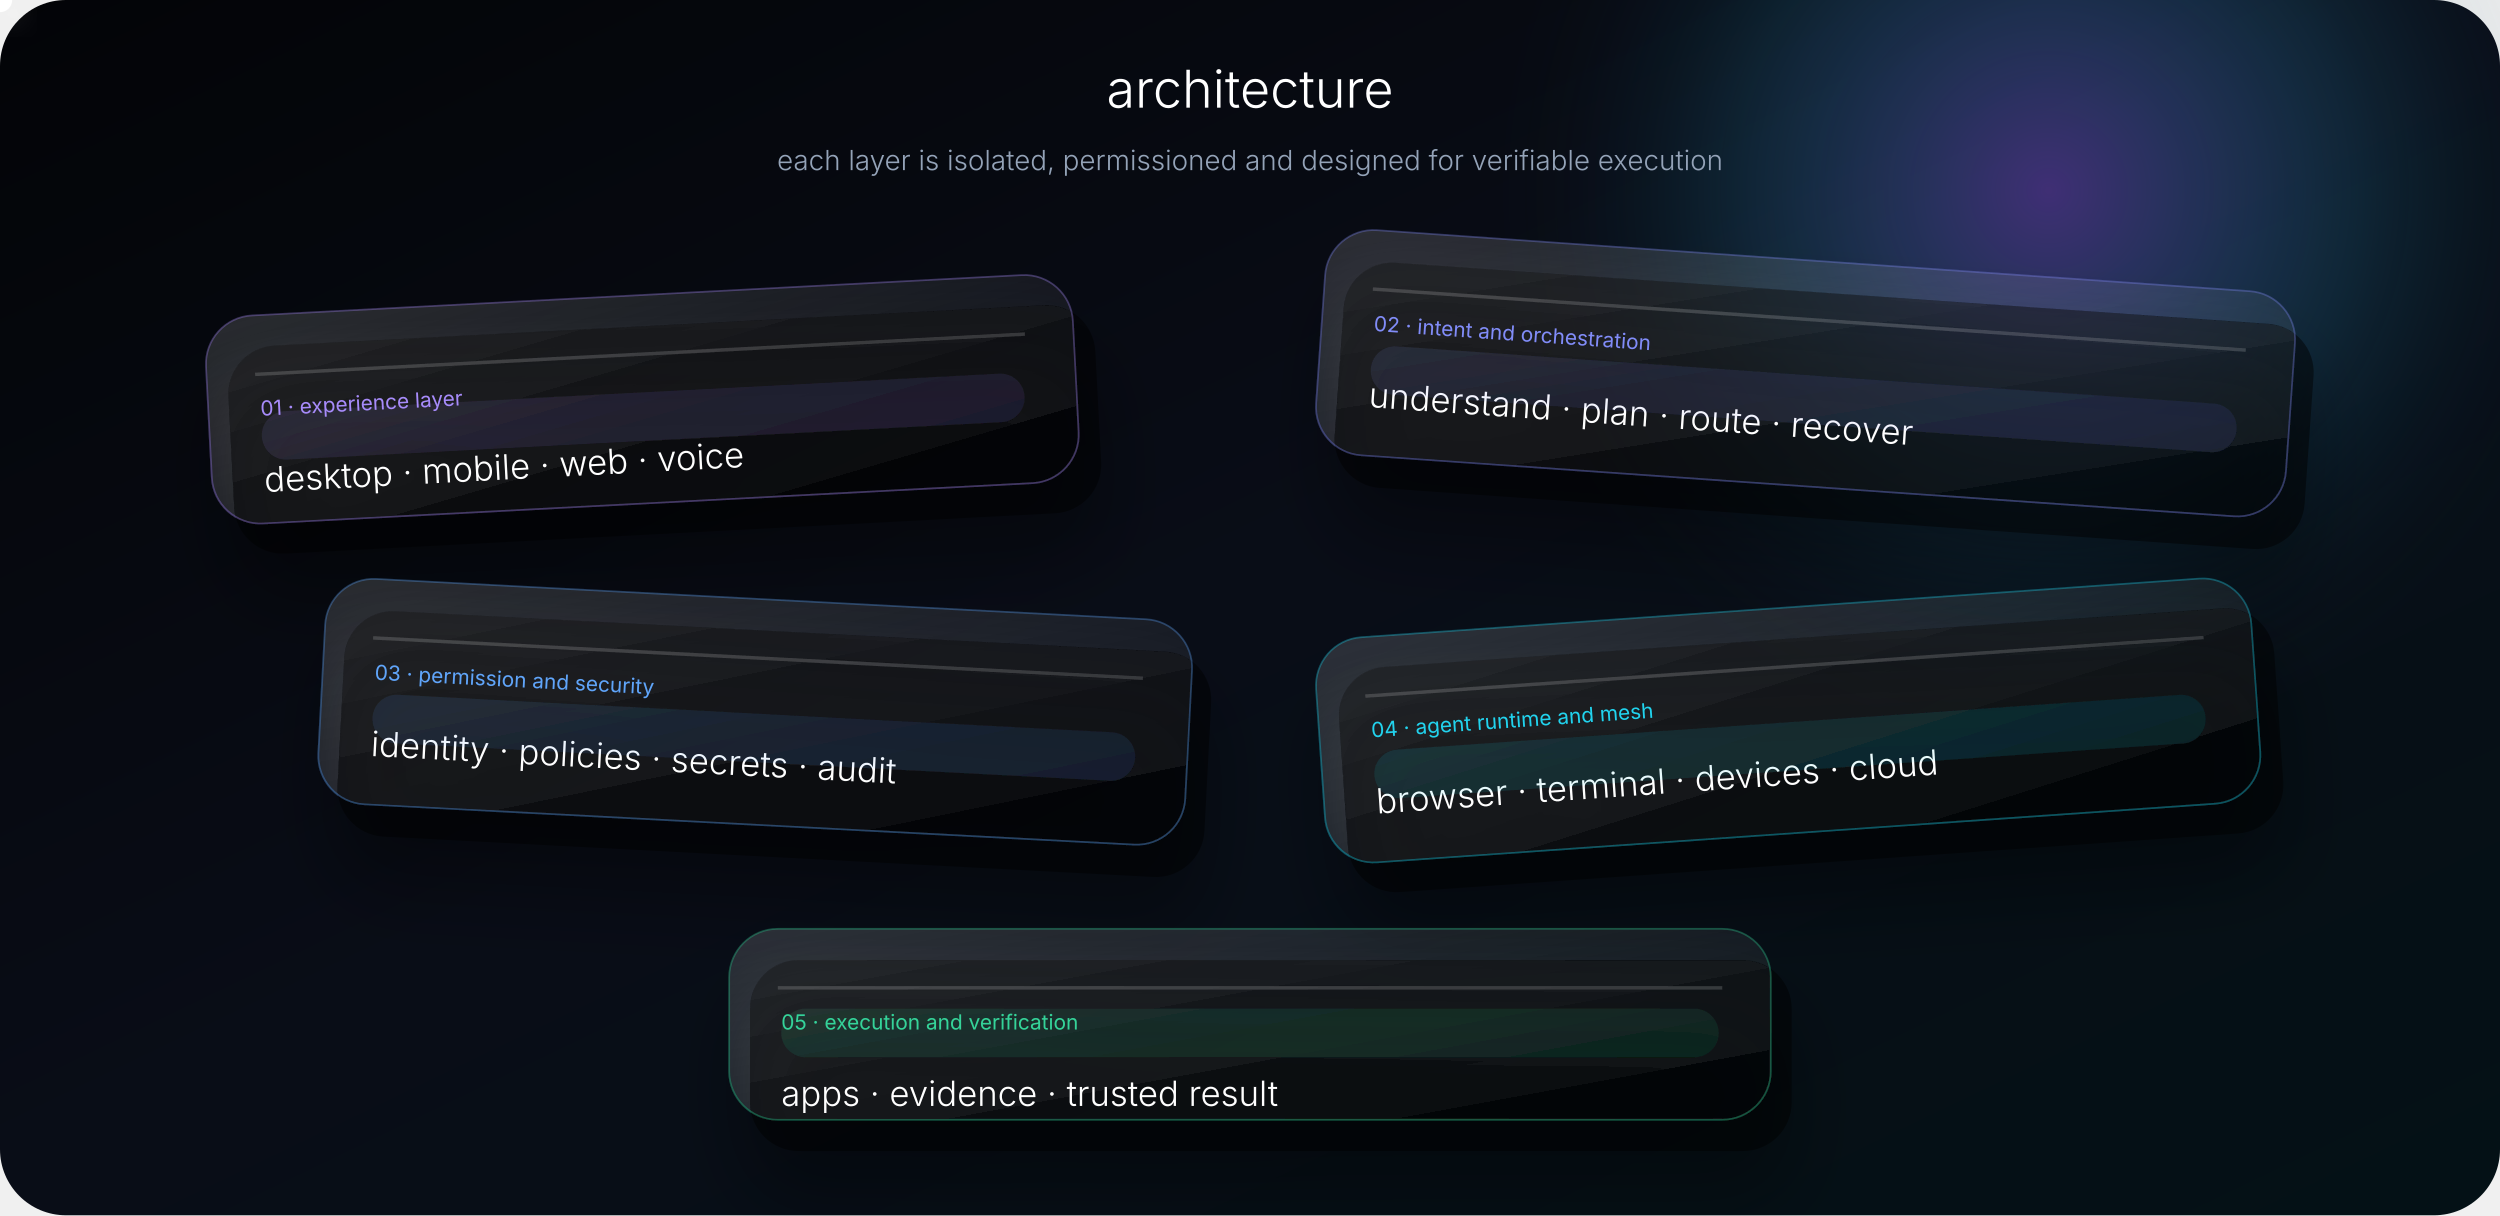
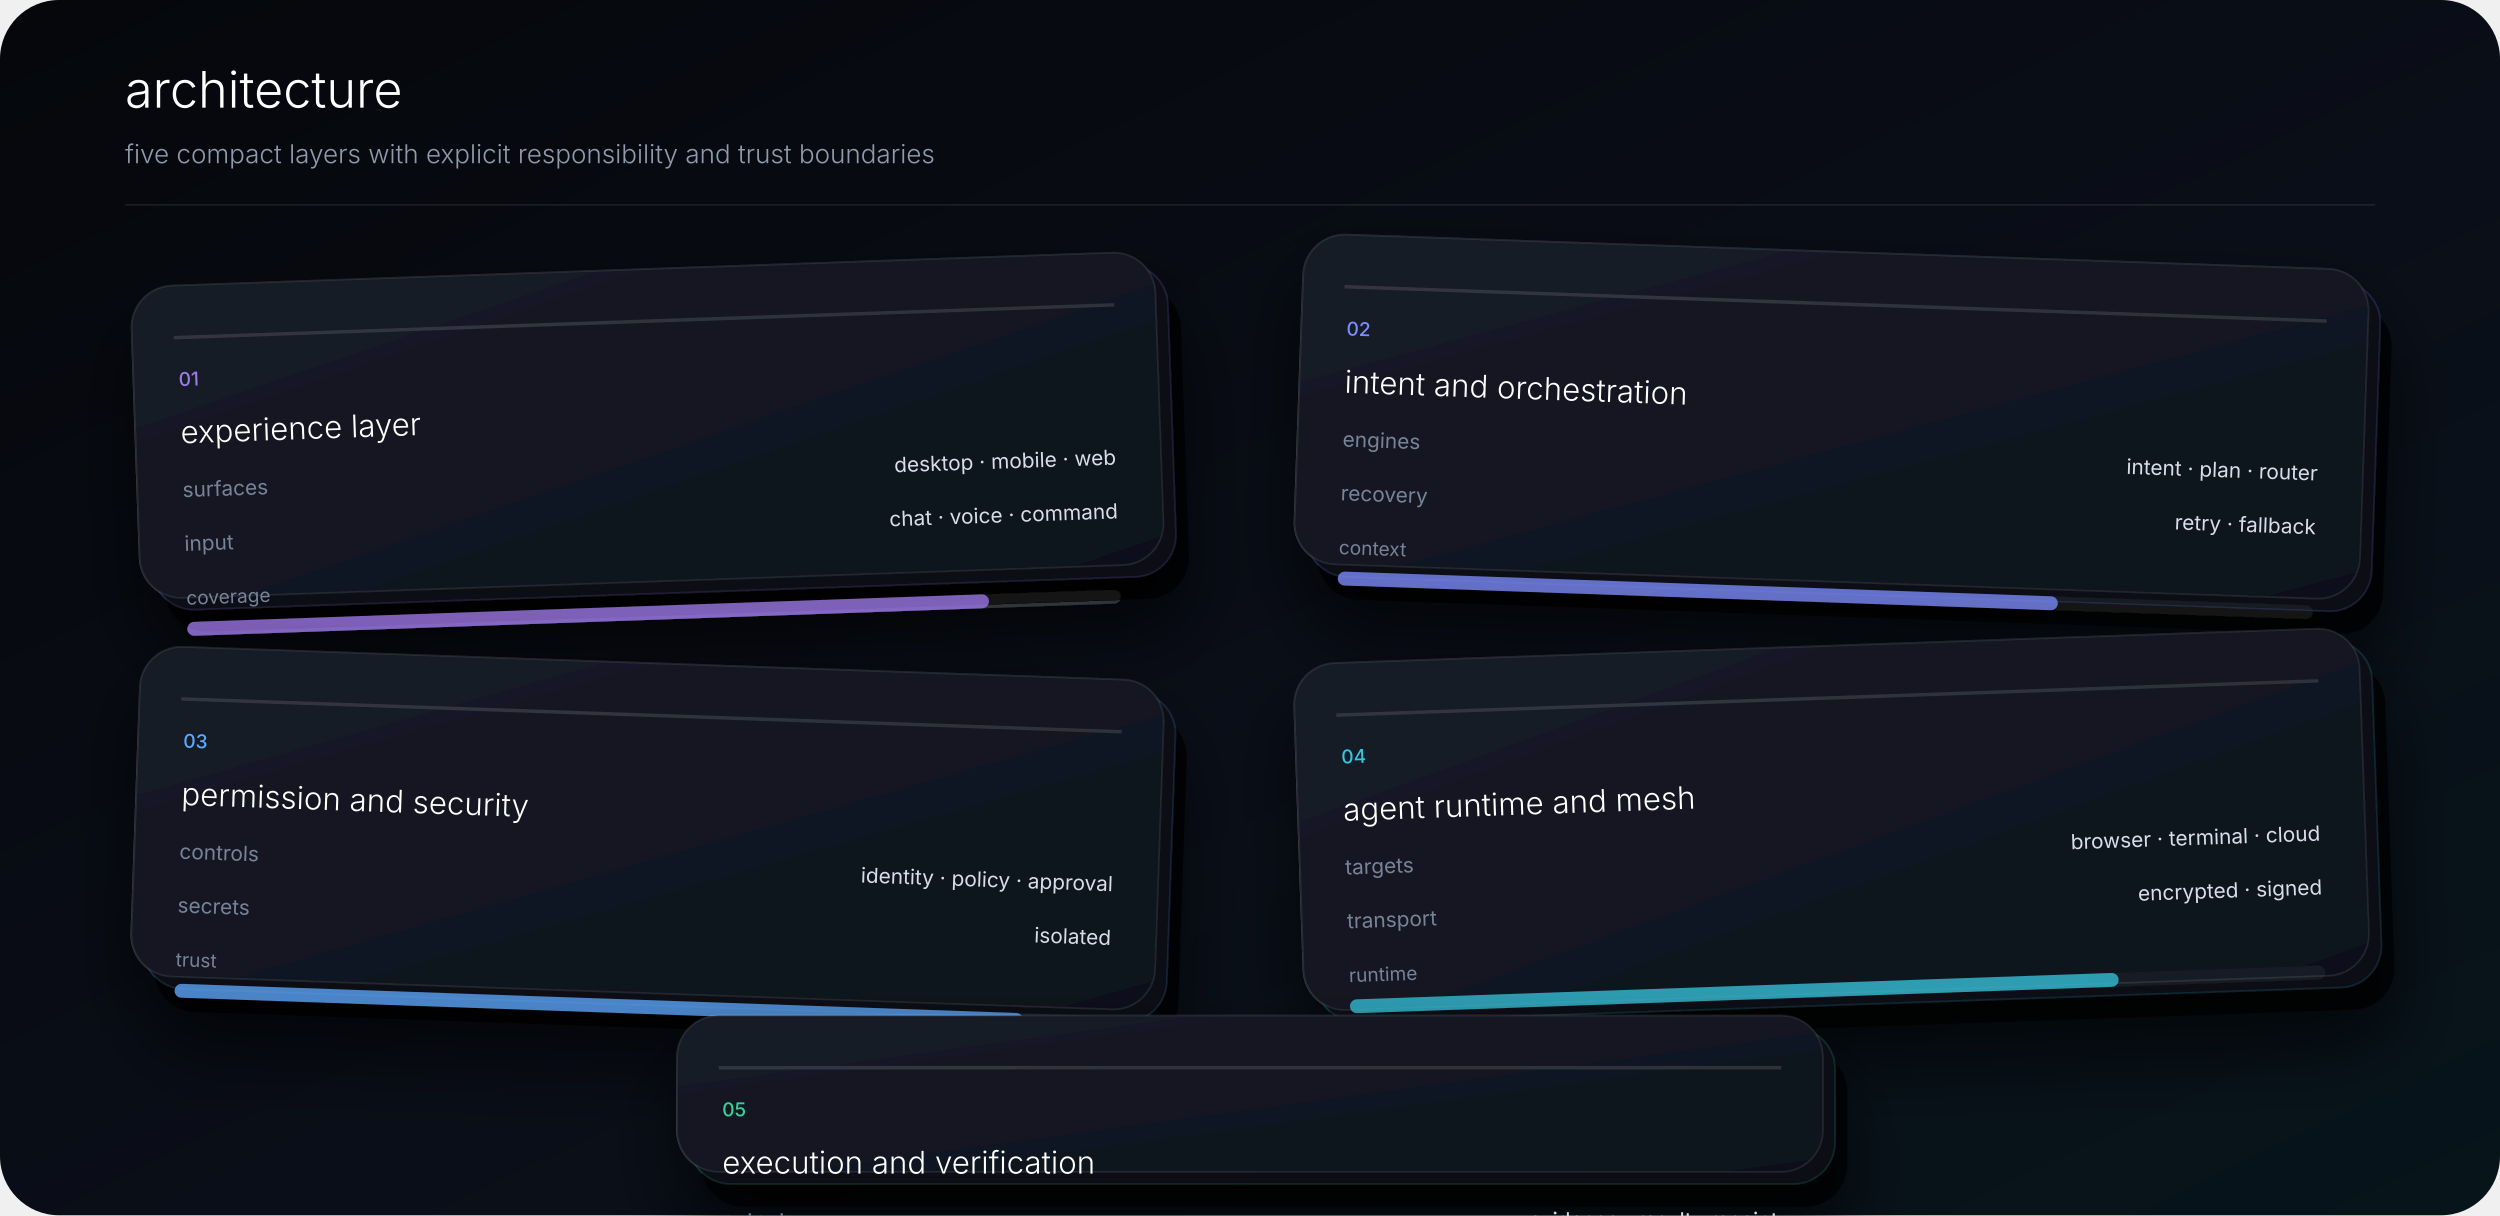
<svg xmlns="http://www.w3.org/2000/svg" width="1440" height="700" viewBox="0 0 1440 700">
  <defs>
    <linearGradient id="bg" x1="0" y1="0" x2="1" y2="1">
-       <stop offset="0" stop-color="#030407" />
-       <stop offset=".48" stop-color="#090d17" />
-       <stop offset="1" stop-color="#041116" />
+       <stop offset="0" stop-color="#05070b" />
+       <stop offset=".55" stop-color="#0a0e18" />
+       <stop offset="1" stop-color="#07141a" />
+     </linearGradient>
+     <linearGradient id="surface" x1="0" y1="0" x2="1" y2="1">
+       <stop offset="0" stop-color="#171c28" />
+       <stop offset="1" stop-color="#0d111a" />
+     </linearGradient>
+     <linearGradient id="surface2" x1="0" y1="0" x2="1" y2="1">
+       <stop offset="0" stop-color="#202736" />
+       <stop offset="1" stop-color="#111722" />
    </linearGradient>
    <linearGradient id="brand" x1="0" y1="0" x2="1" y2="1">
-       <stop offset="0" stop-color="#a78bfa" />
-       <stop offset=".48" stop-color="#60a5fa" />
-       <stop offset="1" stop-color="#22d3ee" />
-     </linearGradient>
-     <linearGradient id="glass" x1="0" y1="0" x2="1" y2="1">
-       <stop offset="0" stop-color="#ffffff" stop-opacity=".14" />
-       <stop offset=".52" stop-color="#ffffff" stop-opacity=".055" />
-       <stop offset="1" stop-color="#ffffff" stop-opacity=".02" />
+       <stop offset="0" stop-color="#9f7aea" />
+       <stop offset=".5" stop-color="#5da8ff" />
+       <stop offset="1" stop-color="#2dd4bf" />
    </linearGradient>
    <linearGradient id="metal" x1="0" y1="0" x2="1" y2="1">
      <stop offset="0" stop-color="#f8fafc" />
      <stop offset=".25" stop-color="#64748b" />
-       <stop offset=".48" stop-color="#ffffff" />
-       <stop offset=".72" stop-color="#334155" />
+       <stop offset=".52" stop-color="#ffffff" />
+       <stop offset=".78" stop-color="#334155" />
      <stop offset="1" stop-color="#cbd5e1" />
    </linearGradient>
    <radialGradient id="orb">
-       <stop offset="0" stop-color="#8b5cf6" stop-opacity=".42" />
-       <stop offset=".55" stop-color="#38bdf8" stop-opacity=".13" />
-       <stop offset="1" stop-color="#030407" stop-opacity="0" />
+       <stop offset="0" stop-color="#7c3aed" stop-opacity=".28" />
+       <stop offset=".55" stop-color="#38bdf8" stop-opacity=".10" />
+       <stop offset="1" stop-color="#05070b" stop-opacity="0" />
    </radialGradient>
-     <filter id="deepShadow" x="-80%" y="-80%" width="260%" height="260%">
-       <feGaussianBlur in="SourceAlpha" stdDeviation="22" result="blur" />
-       <feOffset dx="0" dy="28" result="offset" />
-       <feColorMatrix in="offset" type="matrix" values="0 0 0 0 0               0 0 0 0 0               0 0 0 0 0               0 0 0 .68 0" result="shadow" />
-       <feMerge>
-         <feMergeNode in="shadow" />
-         <feMergeNode in="SourceGraphic" />
-       </feMerge>
+     <filter id="shadow" x="-80%" y="-80%" width="260%" height="260%">
+       <feDropShadow dx="0" dy="24" stdDeviation="20" flood-color="#000000" flood-opacity=".62" />
+     </filter>
+     <filter id="smallShadow" x="-50%" y="-50%" width="200%" height="200%">
+       <feDropShadow dx="0" dy="12" stdDeviation="10" flood-color="#000000" flood-opacity=".48" />
    </filter>
    <filter id="glow" x="-100%" y="-100%" width="300%" height="300%">
-       <feGaussianBlur stdDeviation="9" result="b" />
+       <feGaussianBlur stdDeviation="7" result="blur" />
      <feMerge>
-         <feMergeNode in="b" />
+         <feMergeNode in="blur" />
        <feMergeNode in="SourceGraphic" />
      </feMerge>
    </filter>
  </defs>
-   <rect width="1440" height="700" rx="38" fill="url(#bg)" />
-   <circle cx="1180" cy="110" r="330" fill="url(#orb)" />
-   <text x="720" y="62" text-anchor="middle" font-family="Inter,Arial,sans-serif" font-size="30" font-weight="300" fill="#ffffff">architecture</text>
-   <text x="720" y="98" text-anchor="middle" font-family="Inter,Arial,sans-serif" font-size="16" font-weight="300" fill="#94a3b8">each layer is isolated, permissioned and designed for verifiable execution</text>
-   <g transform="translate(120 170) rotate(-3 250.0 60.0)" filter="url(#deepShadow)">
-     <rect x="12" y="18" width="500" height="120" rx="28" fill="#000000" opacity=".48" />
-     <rect width="500" height="120" rx="28" fill="url(#glass)" stroke="#a78bfa" stroke-opacity=".34" />
-     <path d="M28 34 H472" stroke="#ffffff" stroke-opacity=".16" stroke-width="2" />
-     <text x="30" y="58" font-family="Inter,Arial,sans-serif" font-size="12" font-weight="400" fill="#a78bfa">01 · experience layer</text>
-     <text x="30" y="102" font-family="Inter,Arial,sans-serif" font-size="20" font-weight="300" fill="#ffffff">desktop · mobile · web · voice</text>
-     <rect x="30" y="56" width="440" height="28" rx="14" fill="#a78bfa" opacity=".10" />
+   <rect width="1440" height="700" rx="34" fill="url(#bg)" />
+   <text x="72" y="62" font-family="Inter,Arial,sans-serif" font-size="29" font-weight="350" fill="#ffffff">architecture</text>
+   <text x="72" y="94" font-family="Inter,Arial,sans-serif" font-size="15" font-weight="300" fill="#8f9bad">five compact layers with explicit responsibility and trust boundaries</text>
+   <line x1="72" y1="118" x2="1368" y2="118" stroke="#ffffff" stroke-opacity=".08" />
+   <g transform="translate(78 155) rotate(-2 295.0 90.0)" filter="url(#shadow)">
+     <rect x="14" y="20" width="590" height="180" rx="24" fill="#020305" opacity=".78" />
+     <rect x="7.0" y="7.0" width="590" height="180" rx="24" fill="#0b0f17" stroke="#9f7aea" stroke-opacity=".16" />
+     <rect width="590" height="180" rx="24" fill="url(#surface)" stroke="#ffffff" stroke-opacity=".09" />
+     <path d="M24 30 H566" stroke="#ffffff" stroke-opacity=".12" stroke-width="2" />
+     <text x="26" y="58" font-family="Inter,Arial,sans-serif" font-size="11" font-weight="500" fill="#9f7aea">01</text>
+     <text x="26" y="91" font-family="Inter,Arial,sans-serif" font-size="18" font-weight="350" fill="#ffffff">experience layer</text>
+     <text x="26" y="122" font-family="Inter,Arial,sans-serif" font-size="12" fill="#778397">surfaces</text>
+     <text x="564" y="122" text-anchor="end" font-family="Inter,Arial,sans-serif" font-size="12" fill="#d8dee9">desktop · mobile · web</text>
+     <text x="26" y="153" font-family="Inter,Arial,sans-serif" font-size="12" fill="#778397">input</text>
+     <text x="564" y="153" text-anchor="end" font-family="Inter,Arial,sans-serif" font-size="12" fill="#d8dee9">chat · voice · command</text>
+     <text x="26" y="184" font-family="Inter,Arial,sans-serif" font-size="11" fill="#778397">coverage</text>
+     <rect x="26" y="194" width="538" height="8" rx="4" fill="#ffffff" opacity=".05" />
+     <rect x="26" y="194" width="462" height="8" rx="4" fill="#9f7aea" opacity=".75" />
  </g>
-   <g transform="translate(760 150) rotate(4 280.0 65.0)" filter="url(#deepShadow)">
-     <rect x="12" y="18" width="560" height="130" rx="28" fill="#000000" opacity=".48" />
-     <rect width="560" height="130" rx="28" fill="url(#glass)" stroke="#818cf8" stroke-opacity=".34" />
-     <path d="M28 34 H532" stroke="#ffffff" stroke-opacity=".16" stroke-width="2" />
-     <text x="30" y="58" font-family="Inter,Arial,sans-serif" font-size="12" font-weight="400" fill="#818cf8">02 · intent and orchestration</text>
-     <text x="30" y="102" font-family="Inter,Arial,sans-serif" font-size="20" font-weight="300" fill="#ffffff">understand · plan · route · recover</text>
-     <rect x="30" y="66" width="500" height="28" rx="14" fill="#818cf8" opacity=".10" />
+   <g transform="translate(748 145) rotate(2 307.0 95.0)" filter="url(#shadow)">
+     <rect x="14" y="20" width="614" height="190" rx="24" fill="#020305" opacity=".78" />
+     <rect x="7.0" y="7.0" width="614" height="190" rx="24" fill="#0b0f17" stroke="#7c8cff" stroke-opacity=".16" />
+     <rect width="614" height="190" rx="24" fill="url(#surface)" stroke="#ffffff" stroke-opacity=".09" />
+     <path d="M24 30 H590" stroke="#ffffff" stroke-opacity=".12" stroke-width="2" />
+     <text x="26" y="58" font-family="Inter,Arial,sans-serif" font-size="11" font-weight="500" fill="#7c8cff">02</text>
+     <text x="26" y="91" font-family="Inter,Arial,sans-serif" font-size="18" font-weight="350" fill="#ffffff">intent and orchestration</text>
+     <text x="26" y="122" font-family="Inter,Arial,sans-serif" font-size="12" fill="#778397">engines</text>
+     <text x="588" y="122" text-anchor="end" font-family="Inter,Arial,sans-serif" font-size="12" fill="#d8dee9">intent · plan · router</text>
+     <text x="26" y="153" font-family="Inter,Arial,sans-serif" font-size="12" fill="#778397">recovery</text>
+     <text x="588" y="153" text-anchor="end" font-family="Inter,Arial,sans-serif" font-size="12" fill="#d8dee9">retry · fallback</text>
+     <text x="26" y="184" font-family="Inter,Arial,sans-serif" font-size="11" fill="#778397">context</text>
+     <rect x="26" y="194" width="562" height="8" rx="4" fill="#ffffff" opacity=".05" />
+     <rect x="26" y="194" width="415" height="8" rx="4" fill="#7c8cff" opacity=".75" />
  </g>
-   <g transform="translate(185 345) rotate(3 250.0 65.0)" filter="url(#deepShadow)">
-     <rect x="12" y="18" width="500" height="130" rx="28" fill="#000000" opacity=".48" />
-     <rect width="500" height="130" rx="28" fill="url(#glass)" stroke="#60a5fa" stroke-opacity=".34" />
-     <path d="M28 34 H472" stroke="#ffffff" stroke-opacity=".16" stroke-width="2" />
-     <text x="30" y="58" font-family="Inter,Arial,sans-serif" font-size="12" font-weight="400" fill="#60a5fa">03 · permission and security</text>
-     <text x="30" y="102" font-family="Inter,Arial,sans-serif" font-size="20" font-weight="300" fill="#ffffff">identity · policies · secrets · audit</text>
-     <rect x="30" y="66" width="440" height="28" rx="14" fill="#60a5fa" opacity=".10" />
+   <g transform="translate(78 382) rotate(2 295.0 95.0)" filter="url(#shadow)">
+     <rect x="14" y="20" width="590" height="190" rx="24" fill="#020305" opacity=".78" />
+     <rect x="7.0" y="7.0" width="590" height="190" rx="24" fill="#0b0f17" stroke="#5da8ff" stroke-opacity=".16" />
+     <rect width="590" height="190" rx="24" fill="url(#surface)" stroke="#ffffff" stroke-opacity=".09" />
+     <path d="M24 30 H566" stroke="#ffffff" stroke-opacity=".12" stroke-width="2" />
+     <text x="26" y="58" font-family="Inter,Arial,sans-serif" font-size="11" font-weight="500" fill="#5da8ff">03</text>
+     <text x="26" y="91" font-family="Inter,Arial,sans-serif" font-size="18" font-weight="350" fill="#ffffff">permission and security</text>
+     <text x="26" y="122" font-family="Inter,Arial,sans-serif" font-size="12" fill="#778397">controls</text>
+     <text x="564" y="122" text-anchor="end" font-family="Inter,Arial,sans-serif" font-size="12" fill="#d8dee9">identity · policy · approval</text>
+     <text x="26" y="153" font-family="Inter,Arial,sans-serif" font-size="12" fill="#778397">secrets</text>
+     <text x="564" y="153" text-anchor="end" font-family="Inter,Arial,sans-serif" font-size="12" fill="#d8dee9">isolated</text>
+     <text x="26" y="184" font-family="Inter,Arial,sans-serif" font-size="11" fill="#778397">trust</text>
+     <rect x="26" y="194" width="538" height="8" rx="4" fill="#ffffff" opacity=".05" />
+     <rect x="26" y="194" width="489" height="8" rx="4" fill="#5da8ff" opacity=".75" />
  </g>
-   <g transform="translate(760 350) rotate(-4 270.0 65.0)" filter="url(#deepShadow)">
-     <rect x="12" y="18" width="540" height="130" rx="28" fill="#000000" opacity=".48" />
-     <rect width="540" height="130" rx="28" fill="url(#glass)" stroke="#22d3ee" stroke-opacity=".34" />
-     <path d="M28 34 H512" stroke="#ffffff" stroke-opacity=".16" stroke-width="2" />
-     <text x="30" y="58" font-family="Inter,Arial,sans-serif" font-size="12" font-weight="400" fill="#22d3ee">04 · agent runtime and mesh</text>
-     <text x="30" y="102" font-family="Inter,Arial,sans-serif" font-size="20" font-weight="300" fill="#ffffff">browser · terminal · devices · cloud</text>
-     <rect x="30" y="66" width="480" height="28" rx="14" fill="#22d3ee" opacity=".10" />
+   <g transform="translate(748 372) rotate(-2 307.0 100.0)" filter="url(#shadow)">
+     <rect x="14" y="20" width="614" height="200" rx="24" fill="#020305" opacity=".78" />
+     <rect x="7.0" y="7.0" width="614" height="200" rx="24" fill="#0b0f17" stroke="#35c6df" stroke-opacity=".16" />
+     <rect width="614" height="200" rx="24" fill="url(#surface)" stroke="#ffffff" stroke-opacity=".09" />
+     <path d="M24 30 H590" stroke="#ffffff" stroke-opacity=".12" stroke-width="2" />
+     <text x="26" y="58" font-family="Inter,Arial,sans-serif" font-size="11" font-weight="500" fill="#35c6df">04</text>
+     <text x="26" y="91" font-family="Inter,Arial,sans-serif" font-size="18" font-weight="350" fill="#ffffff">agent runtime and mesh</text>
+     <text x="26" y="122" font-family="Inter,Arial,sans-serif" font-size="12" fill="#778397">targets</text>
+     <text x="588" y="122" text-anchor="end" font-family="Inter,Arial,sans-serif" font-size="12" fill="#d8dee9">browser · terminal · cloud</text>
+     <text x="26" y="153" font-family="Inter,Arial,sans-serif" font-size="12" fill="#778397">transport</text>
+     <text x="588" y="153" text-anchor="end" font-family="Inter,Arial,sans-serif" font-size="12" fill="#d8dee9">encrypted · signed</text>
+     <text x="26" y="184" font-family="Inter,Arial,sans-serif" font-size="11" fill="#778397">runtime</text>
+     <rect x="26" y="194" width="562" height="8" rx="4" fill="#ffffff" opacity=".05" />
+     <rect x="26" y="194" width="443" height="8" rx="4" fill="#35c6df" opacity=".75" />
  </g>
-   <g transform="translate(420 535) rotate(0 300.0 55.0)" filter="url(#deepShadow)">
-     <rect x="12" y="18" width="600" height="110" rx="28" fill="#000000" opacity=".48" />
-     <rect width="600" height="110" rx="28" fill="url(#glass)" stroke="#34d399" stroke-opacity=".34" />
-     <path d="M28 34 H572" stroke="#ffffff" stroke-opacity=".16" stroke-width="2" />
-     <text x="30" y="58" font-family="Inter,Arial,sans-serif" font-size="12" font-weight="400" fill="#34d399">05 · execution and verification</text>
-     <text x="30" y="102" font-family="Inter,Arial,sans-serif" font-size="20" font-weight="300" fill="#ffffff">apps · evidence · trusted result</text>
-     <rect x="30" y="46" width="540" height="28" rx="14" fill="#34d399" opacity=".10" />
+   <g transform="translate(390 585) rotate(0 330.0 45.0)" filter="url(#shadow)">
+     <rect x="14" y="20" width="660" height="90" rx="24" fill="#020305" opacity=".78" />
+     <rect x="7.0" y="7.0" width="660" height="90" rx="24" fill="#0b0f17" stroke="#34d399" stroke-opacity=".16" />
+     <rect width="660" height="90" rx="24" fill="url(#surface)" stroke="#ffffff" stroke-opacity=".09" />
+     <path d="M24 30 H636" stroke="#ffffff" stroke-opacity=".12" stroke-width="2" />
+     <text x="26" y="58" font-family="Inter,Arial,sans-serif" font-size="11" font-weight="500" fill="#34d399">05</text>
+     <text x="26" y="91" font-family="Inter,Arial,sans-serif" font-size="18" font-weight="350" fill="#ffffff">execution and verification</text>
+     <text x="26" y="122" font-family="Inter,Arial,sans-serif" font-size="12" fill="#778397">output</text>
+     <text x="634" y="122" text-anchor="end" font-family="Inter,Arial,sans-serif" font-size="12" fill="#d8dee9">evidence · result · receipt</text>
  </g>
-   <circle r="7" fill="#ffffff" filter="url(#glow)">
-     <animateMotion dur="6s" repeatCount="indefinite" path="M150 610 C420 520, 900 520, 1290 610" />
-   </circle>
</svg>
